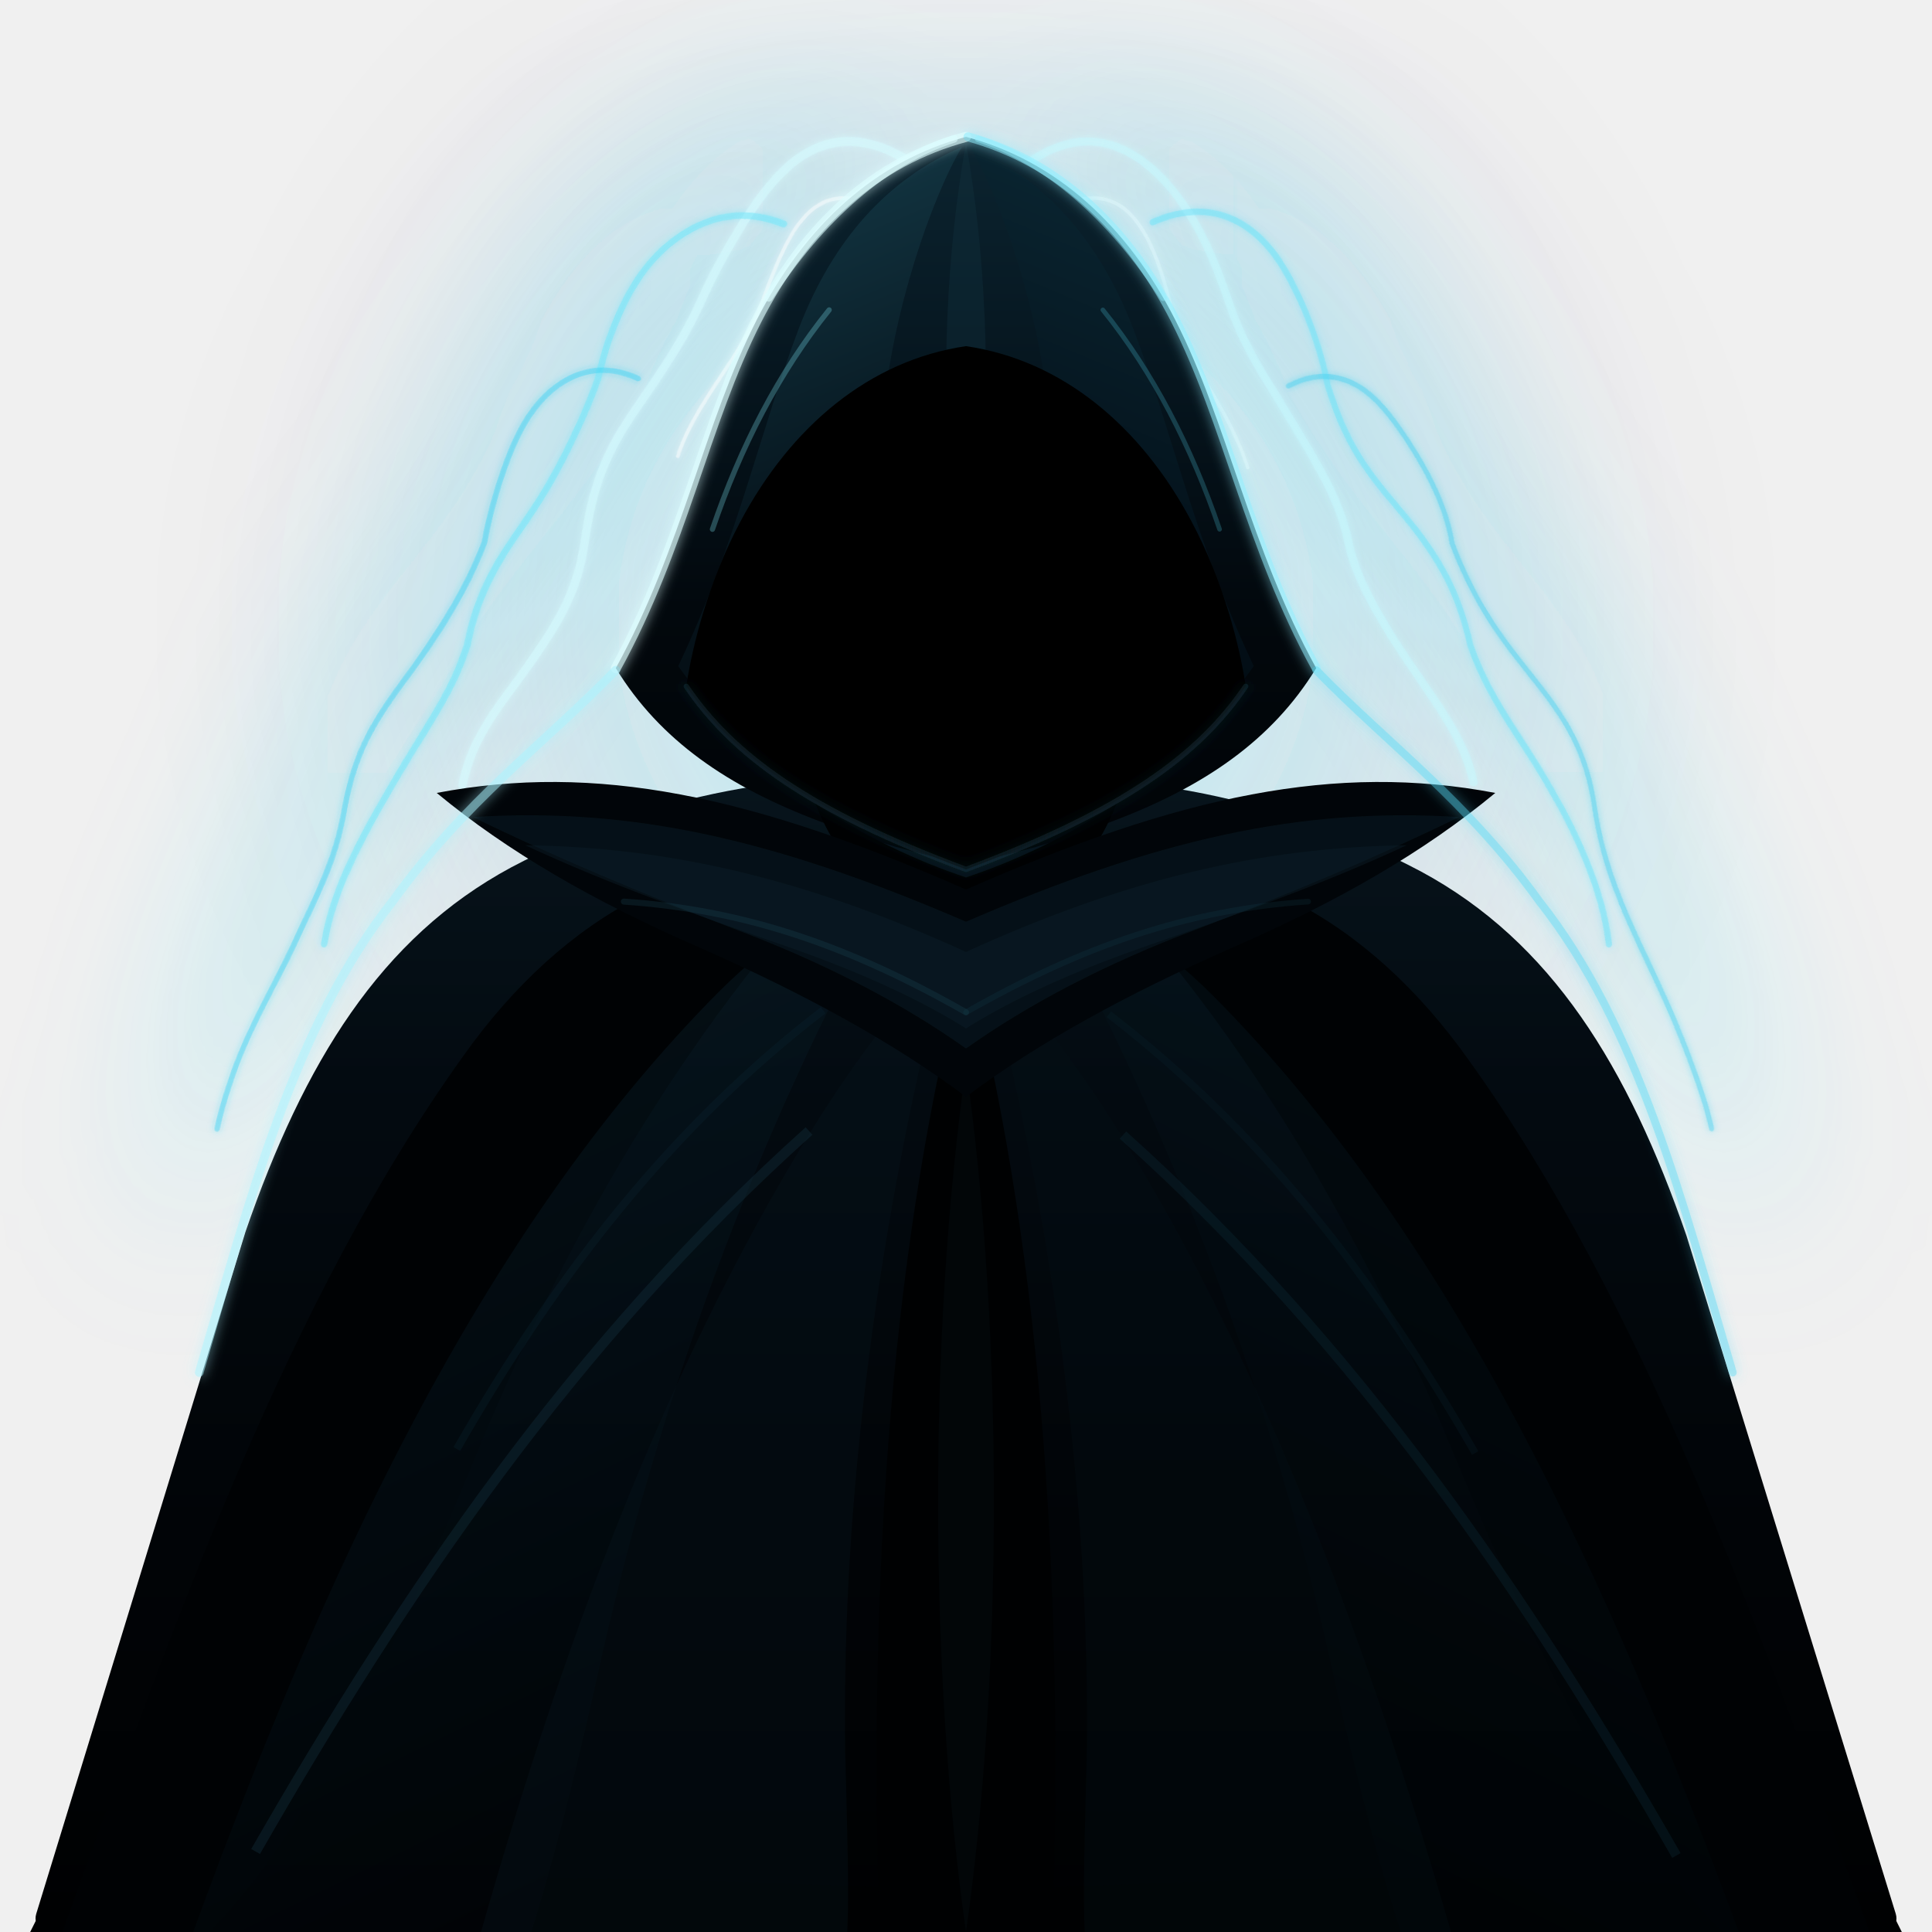
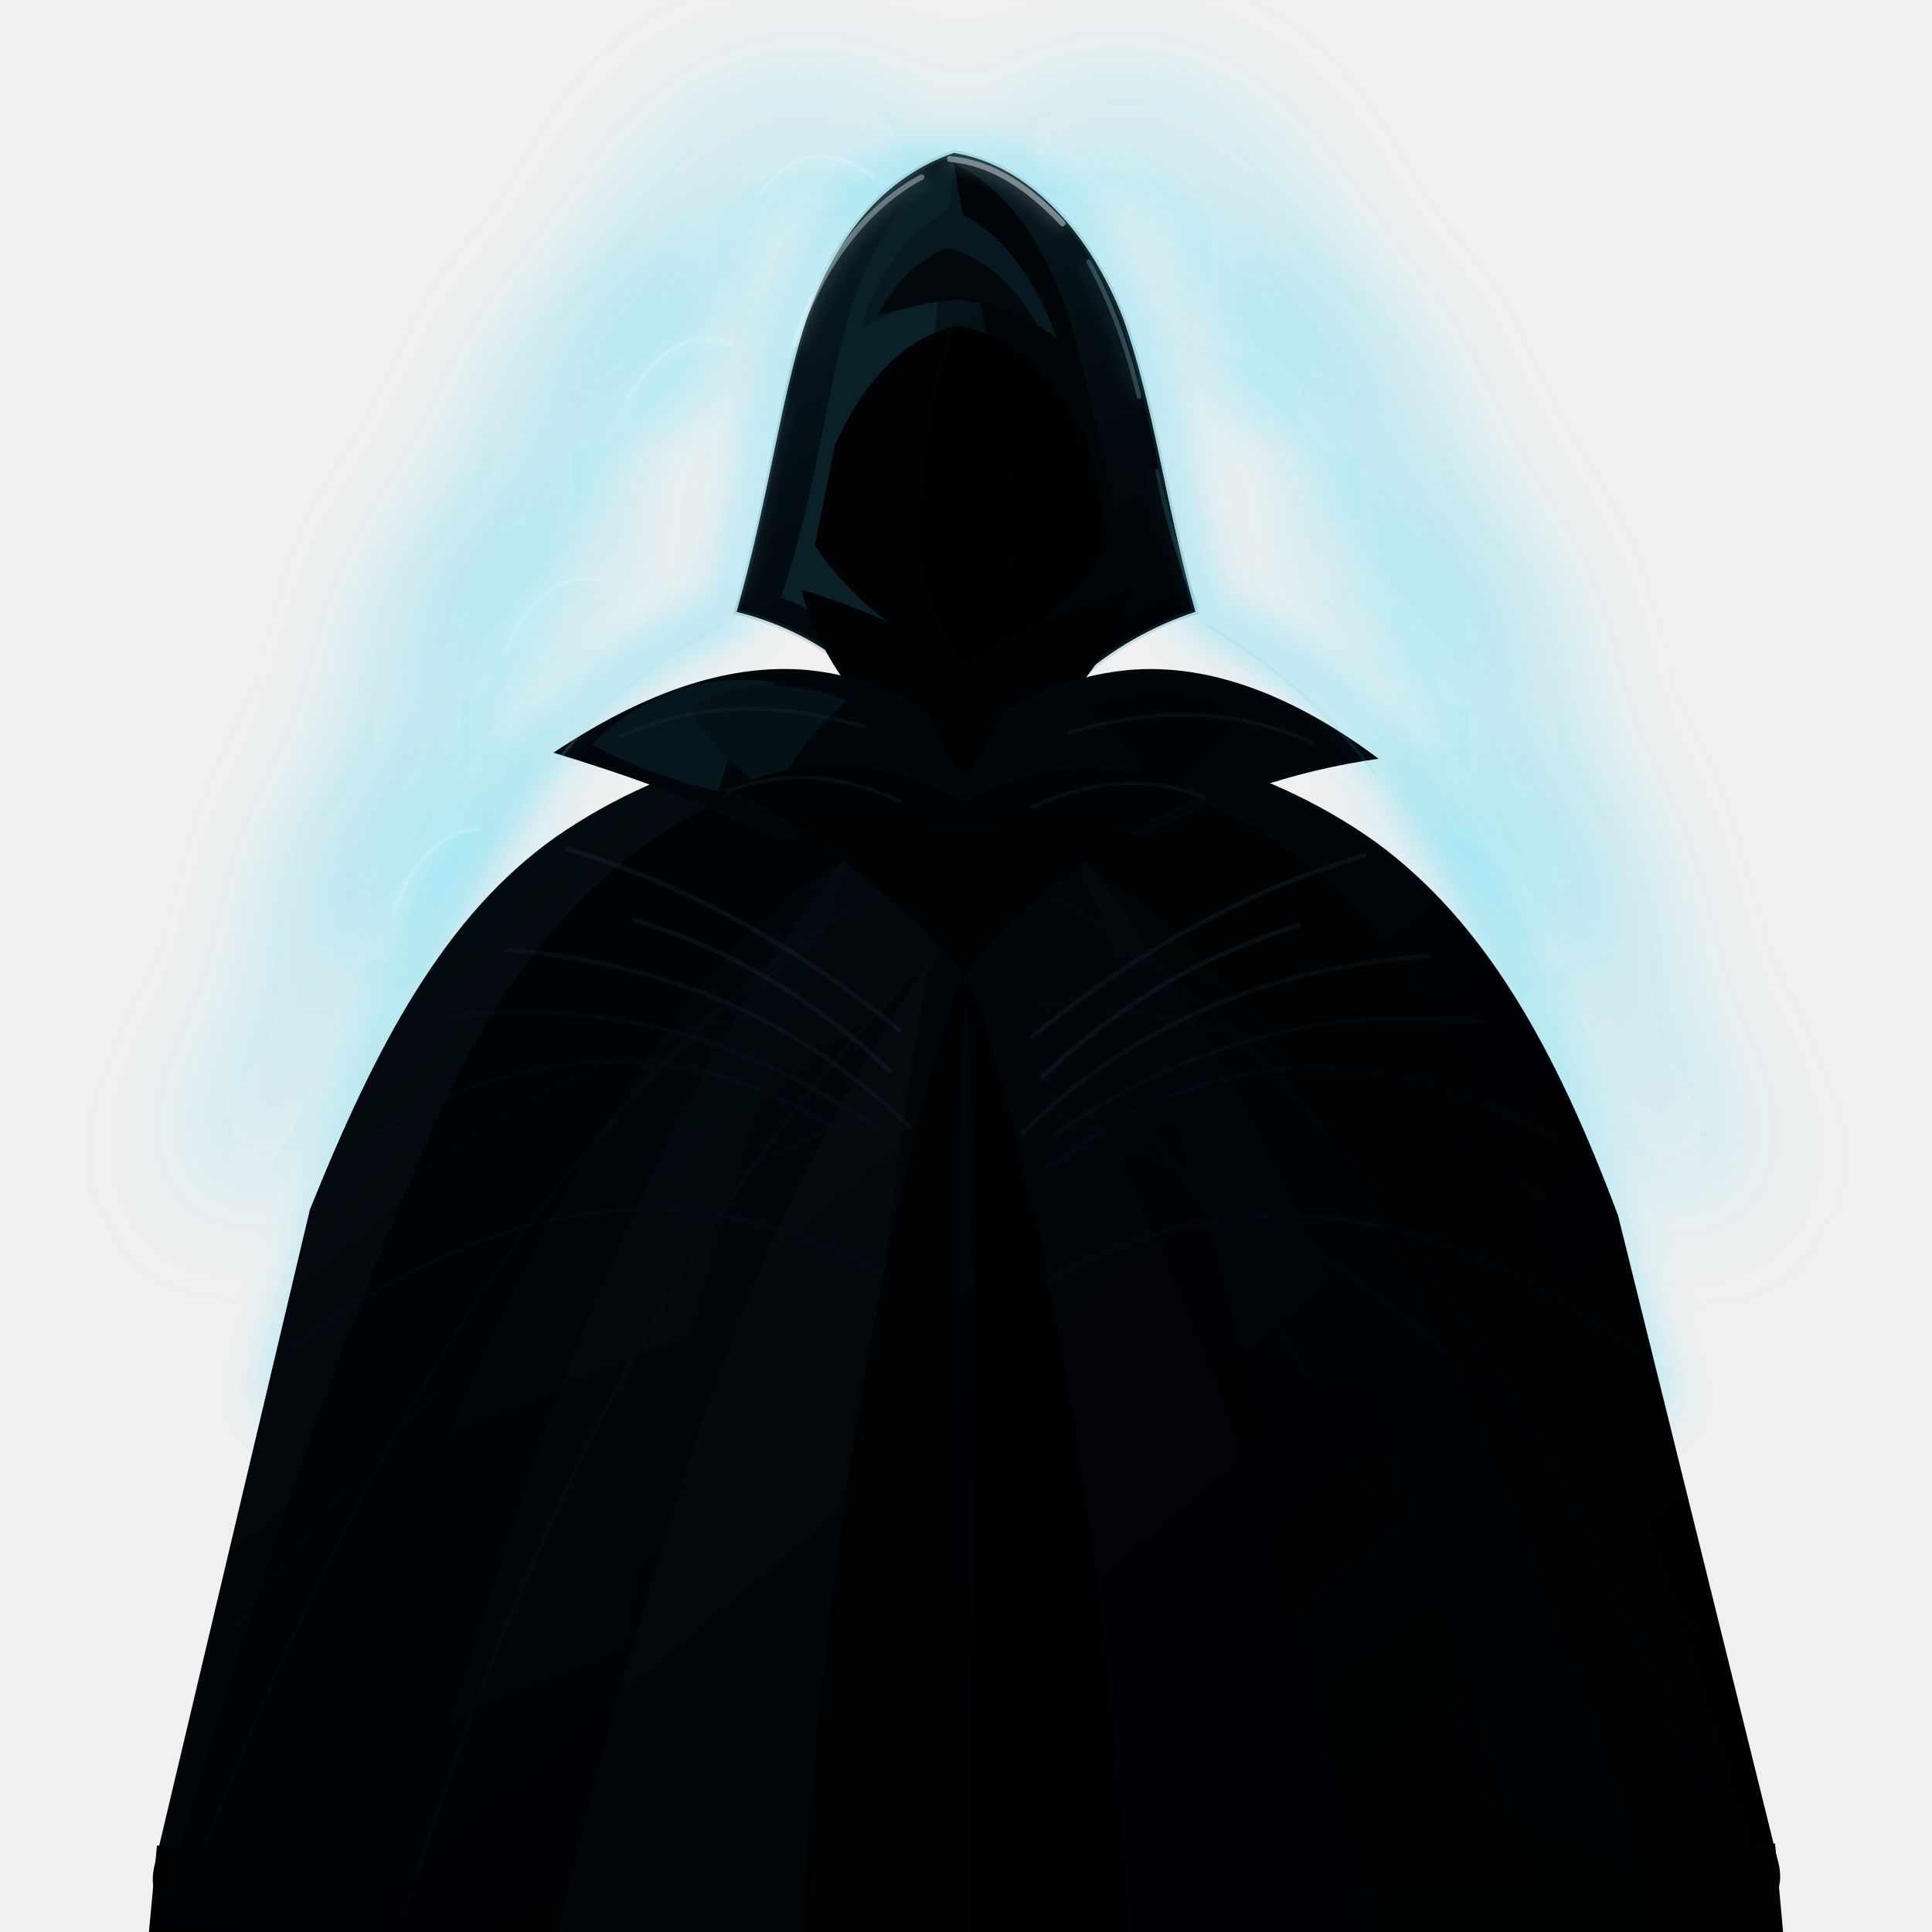
- <svg xmlns="http://www.w3.org/2000/svg" viewBox="0 0 96 96" role="img" aria-labelledby="t d" data-brand-vector-source="square-closeup-reference-v18-2">
+ <svg xmlns="http://www.w3.org/2000/svg" viewBox="0 0 96 96" role="img" aria-labelledby="t d" data-brand-vector-source="canonical-reference-v2-black-monolith-v17-0">
  <style>
- [data-brand-depth]{transform-box:fill-box;transform-origin:center;transition:transform 760ms cubic-bezier(.16,1,.3,1),opacity 520ms ease,filter 620ms ease}
- @media (hover:hover) and (pointer:fine){svg:hover [data-brand-atmosphere]{transform:translate(-.45px,-.28px) scale(1.02);opacity:1}svg:hover [data-brand-energy]{transform:translate(.5px,-.18px) scale(1.012);opacity:1}svg:hover [data-brand-figure]{transform:translate(0,-.3px) scale(1.005)}svg:hover [data-brand-hood-layers]{transform:translate(.12px,-.22px)}svg:hover [data-brand-face-depth]{transform:translate(-.1px,.14px) scale(.994)}svg:hover [data-brand-cowl]{transform:translate(.05px,.12px) scale(1.004)}svg:hover [data-brand-left-folds]{transform:translate(-.14px,.09px)}svg:hover [data-brand-right-folds]{transform:translate(.15px,.08px)}svg:hover [data-brand-rim-light]{opacity:1;filter:url(#rimGlow)}}
- @media (prefers-reduced-motion:reduce){[data-brand-depth]{transform:none!important;transition:none!important}}
+ @media (hover:hover) and (pointer:fine){
+ svg [data-brand-depth]{transform-box:fill-box;transform-origin:center;transition:transform 720ms cubic-bezier(.16,1,.3,1),opacity 720ms cubic-bezier(.16,1,.3,1)}
+ svg:hover [data-brand-atmosphere]{transform:translate(-.9px,-.5px) scale(1.02)}
+ svg:hover [data-brand-energy]{transform:translate(1.08px,.6px) rotate(.18deg)}
+ svg:hover [data-brand-figure]{transform:translate(.14px,.08px)}
+ svg:hover [data-brand-folds],svg:hover [data-brand-upper-folds],svg:hover [data-brand-epic-folds]{transform:translate(.46px,.28px)}
+ svg:hover [data-brand-hood]{transform:translate(.56px,.33px)}
+ svg:hover [data-brand-hood-layers]{transform:translate(.84px,.48px)}
+ svg:hover [data-brand-face-void],svg:hover [data-brand-face-depth]{transform:translate(-.2px,-.12px)}
+ svg:hover [data-brand-collar]{transform:translate(.68px,.4px)}
+ svg:hover [data-brand-rim-light]{transform:translate(.96px,.56px)}
+ svg:hover [data-brand-texture],svg:hover [data-brand-seams]{transform:translate(.32px,.2px)}
+ }
+ @media (prefers-reduced-motion:reduce){svg *{transition:none!important;transform:none!important}}
</style>
  <defs>
-     <linearGradient id="cloak" x1="48" y1="39" x2="48" y2="96" gradientUnits="userSpaceOnUse">
-       <stop stop-color="#07141c" />
-       <stop offset=".28" stop-color="#030a10" />
-       <stop offset=".65" stop-color="#010407" />
+     <linearGradient id="cloak" x1="22" y1="39" x2="70" y2="96" gradientUnits="userSpaceOnUse">
+       <stop stop-color="#050d12" />
+       <stop offset=".26" stop-color="#02070b" />
+       <stop offset=".58" stop-color="#010306" />
      <stop offset="1" stop-color="#000102" />
    </linearGradient>
-     <linearGradient id="hood" x1="48" y1="7" x2="48" y2="47" gradientUnits="userSpaceOnUse">
-       <stop stop-color="#0c2430" />
-       <stop offset=".22" stop-color="#071923" />
-       <stop offset=".58" stop-color="#02080d" />
+     <linearGradient id="hood" x1="40" y1="8" x2="56" y2="38" gradientUnits="userSpaceOnUse">
+       <stop stop-color="#0a2028" />
+       <stop offset=".3" stop-color="#051219" />
+       <stop offset=".62" stop-color="#01070b" />
      <stop offset="1" stop-color="#000204" />
    </linearGradient>
-     <linearGradient id="hoodL" x1="34" y1="12" x2="47" y2="43" gradientUnits="userSpaceOnUse">
-       <stop stop-color="#123441" />
-       <stop offset=".45" stop-color="#06141c" />
-       <stop offset="1" stop-color="#010407" />
-     </linearGradient>
-     <linearGradient id="hoodR" x1="62" y1="12" x2="49" y2="43" gradientUnits="userSpaceOnUse">
-       <stop stop-color="#0a2531" />
-       <stop offset=".5" stop-color="#031019" />
+     <linearGradient id="left" x1="18" y1="44" x2="38" y2="96" gradientUnits="userSpaceOnUse">
+       <stop stop-color="#06141a" />
+       <stop offset=".5" stop-color="#02080c" />
      <stop offset="1" stop-color="#000204" />
    </linearGradient>
-     <linearGradient id="foldL" x1="18" y1="45" x2="43" y2="96" gradientUnits="userSpaceOnUse">
-       <stop stop-color="#0a202b" />
-       <stop offset=".48" stop-color="#031018" />
+     <linearGradient id="right" x1="77" y1="44" x2="58" y2="96" gradientUnits="userSpaceOnUse">
+       <stop stop-color="#030d12" />
+       <stop offset=".52" stop-color="#01060a" />
      <stop offset="1" stop-color="#000204" />
    </linearGradient>
-     <linearGradient id="foldR" x1="78" y1="45" x2="53" y2="96" gradientUnits="userSpaceOnUse">
-       <stop stop-color="#071b25" />
-       <stop offset=".5" stop-color="#020b11" />
-       <stop offset="1" stop-color="#000204" />
-     </linearGradient>
-     <radialGradient id="aura" cx="48" cy="31" r="37" gradientUnits="userSpaceOnUse">
-       <stop stop-color="#7cf1ff" stop-opacity=".46" />
-       <stop offset=".32" stop-color="#24d4f5" stop-opacity=".25" />
-       <stop offset=".7" stop-color="#0878bb" stop-opacity=".1" />
-       <stop offset="1" stop-color="#001624" stop-opacity="0" />
-     </radialGradient>
-     <filter id="auraBlur" x="-80%" y="-80%" width="260%" height="260%">
-       <feGaussianBlur stdDeviation="4.1" />
+     <filter id="mist" x="-180%" y="-180%" width="460%" height="460%">
+       <feGaussianBlur stdDeviation="3.1" />
    </filter>
-     <filter id="rimGlow" x="-120%" y="-120%" width="340%" height="340%">
-       <feGaussianBlur stdDeviation=".3" result="b" />
+     <filter id="soft" x="-180%" y="-180%" width="460%" height="460%">
+       <feGaussianBlur stdDeviation="1.15" />
+     </filter>
+     <filter id="glow" x="-180%" y="-180%" width="460%" height="460%">
+       <feGaussianBlur stdDeviation=".42" result="b" />
      <feMerge>
        <feMergeNode in="b" />
        <feMergeNode in="SourceGraphic" />
      </feMerge>
    </filter>
-     <filter id="organicEnergy" x="-40%" y="-40%" width="180%" height="180%">
-       <feTurbulence data-brand-turbulence="" type="fractalNoise" baseFrequency=".045 .075" numOctaves="2" seed="11" result="noise" />
-       <feDisplacementMap data-brand-displacement="" in="SourceGraphic" in2="noise" scale="1.15" xChannelSelector="R" yChannelSelector="B" result="d" />
-       <feGaussianBlur in="d" stdDeviation=".18" result="g" />
-       <feMerge>
-         <feMergeNode in="g" />
-         <feMergeNode in="d" />
-       </feMerge>
-     </filter>
  </defs>
-   <g data-brand-atmosphere="" data-brand-depth="far" aria-hidden="true" opacity=".82">
-     <ellipse cx="48" cy="31" rx="34" ry="37" fill="url(#aura)" filter="url(#auraBlur)" />
-     <g fill="none" stroke="#22d2f5" stroke-opacity=".22" stroke-width="3" stroke-linecap="round" filter="url(#auraBlur)">
-       <path d="M44 8C38 4 34 10 32 16C29 23 25 26 22 31C18 38 14 42 12 52" />
-       <path d="M37 12C31 10 28 16 26 22C23 29 18 31 17 38C15 45 11 50 9 59" />
-       <path d="M52 8C58 4 62 10 64 16C67 23 71 26 74 31C78 38 82 42 84 52" />
-       <path d="M59 12C65 10 68 16 70 22C73 29 78 31 79 38C81 45 85 50 87 59" />
+   <g data-brand-atmosphere="" data-brand-depth="far" aria-hidden="true" fill="none" stroke-linecap="round" stroke-linejoin="round">
+     <g filter="url(#mist)" stroke="#25d2f5" stroke-opacity=".36" stroke-width="3.1">
+       <path d="M44.8 8.5C40.1 5.2 36 7 33.7 11.2C31.8 14.7 31.1 17.6 27.8 20.7" />
+       <path d="M36.8 16.1C32.3 14.1 28.8 17.7 26.9 22.1C25.2 26.2 22.6 28.7 21.2 33.1" />
+       <path d="M30.1 27.4C26 26.2 22.9 29.8 21.4 34.6C20.1 38.8 17.7 41.6 16.8 46.2" />
+       <path d="M24.7 39.5C20.9 39 18 42.6 16.7 47.2C15.7 51 13.8 54.2 12 57.3" />
+       <path d="M51.1 8.3C55.7 5.1 59.9 7 62.2 11.3C64.1 14.8 64.9 17.8 68.2 20.9" />
+       <path d="M59.1 16.2C63.6 14.2 67.2 17.9 69.1 22.4C70.8 26.5 73.4 29 74.8 33.5" />
+       <path d="M65.8 27.6C69.9 26.4 73 30 74.5 34.9C75.8 39.1 78.2 42 79.1 46.6" />
+       <path d="M71.3 39.8C75.1 39.3 78 42.9 79.3 47.5C80.3 51.3 82.2 54.5 84 57.6" />
+     </g>
+     <g filter="url(#soft)" stroke="#8cefff" stroke-opacity=".4" stroke-width=".82">
+       <path d="M43.9 9.7C40.8 7.9 38 9.5 36.3 12.5C34.8 15.2 34.2 17.7 31.9 19.8" />
+       <path d="M35.4 20.1C32.2 19 29.7 21.6 28.4 24.8C27.2 27.8 25 30.1 24.1 33.4" />
+       <path d="M28.9 32.3C25.9 31.8 23.8 34.4 22.8 37.9C22 40.8 20.3 43.4 19.6 46.6" />
+       <path d="M52 9.5C55.1 7.7 58 9.4 59.7 12.5C61.2 15.2 61.8 17.8 64.1 19.9" />
+       <path d="M60.5 20.2C63.7 19.1 66.2 21.7 67.5 25C68.7 28 70.9 30.3 71.8 33.6" />
+       <path d="M67 32.5C70 32 72.1 34.6 73.1 38.1C73.9 41 75.6 43.6 76.3 46.8" />
+     </g>
+     <g filter="url(#soft)" stroke="#57ddfa" stroke-opacity=".5" stroke-width="1.7">
+       <path d="M46.7 8.1C41 8.5 38.8 17.2 36.4 30.5C29.9 33.1 25.5 37.8 22.5 44.2C18.7 52.3 16.3 61 13.9 69.5" />
+       <path d="M48.2 8.1C54.2 8.7 57.2 17.3 59.6 30.5C66 33.2 70.4 38 73.4 44.4C77.2 52.5 79.6 61.2 82.1 69.8" />
    </g>
  </g>
-   <g data-brand-energy="" data-brand-depth="near-light" aria-hidden="true" fill="none" stroke-linecap="round" stroke-linejoin="round" opacity=".8" filter="url(#organicEnergy)">
-     <path d="M45 8C40 5 37 10 35 15C33 20 30 22 29 27C28 32 24 34 23 39" stroke="#d6fbff" stroke-opacity=".72" stroke-width=".42" />
-     <path d="M39 11C34 9 31 14 30 19C28 25 24 27 23 32C21 38 17 41 16 47" stroke="#67e7fb" stroke-opacity=".58" stroke-width=".32" />
-     <path d="M32 19C28 17 25 22 24 27C22 32 18 35 17 40C16 46 12 50 11 56" stroke="#23cef3" stroke-opacity=".46" stroke-width=".27" />
-     <path d="M51 8C56 5 59 10 61 15C63 20 66 22 67 27C68 32 72 34 73 39" stroke="#c7f9ff" stroke-opacity=".65" stroke-width=".39" />
-     <path d="M57 11C62 9 65 14 66 19C68 25 72 27 73 32C75 38 79 41 80 47" stroke="#5fe2fa" stroke-opacity=".53" stroke-width=".3" />
-     <path d="M64 19C68 17 71 22 72 27C74 32 78 35 79 40C80 46 84 50 85 56" stroke="#1fcaf1" stroke-opacity=".42" stroke-width=".25" />
-     <path d="M43 10C40 9 39 12 38 15C37 18 35 20 34 23" stroke="#ffffff" stroke-opacity=".64" stroke-width=".18" />
-     <path d="M53 10C56 9 57 12 58 15C59 18 61 20 62 23" stroke="#e6fdff" stroke-opacity=".54" stroke-width=".17" />
+   <g data-brand-energy="" data-brand-depth="near-light" aria-hidden="true" fill="none" stroke-linecap="round" stroke-linejoin="round" filter="url(#glow)">
+     <path d="M43.4 8.8C41.1 7.1 39.3 7.6 37.8 9.6M36.4 17.1C34.1 16.3 32.4 17.7 31.2 19.8M29.7 28.8C27.5 28.5 26 30.2 25.1 32.5M23.8 41.2C21.8 41.3 20.4 43 19.6 45.3" stroke="#e8fdff" stroke-opacity=".24" stroke-width=".2" />
+     <path d="M52.5 8.7C54.8 7 56.7 7.5 58.2 9.6M59.5 17.2C61.8 16.4 63.5 17.8 64.7 19.9M66.2 29C68.4 28.7 69.9 30.4 70.8 32.7M72.1 41.4C74.1 41.5 75.5 43.2 76.3 45.5" stroke="#b9f5ff" stroke-opacity=".18" stroke-width=".18" />
  </g>
  <g data-brand-figure="" data-brand-depth="base">
-     <path data-brand-cloak="" d="M48 38.8C39.8 38 32.2 39.5 25.4 43.1C18.9 46.6 15.1 52.8 12.2 61.2L1.8 95.1C1.4 96.5 4.6 96 8.2 96H87.8C91.4 96 94.6 96.5 94.2 95.1L83.8 61.4C80.9 53 77.1 46.8 70.6 43.3C63.8 39.7 56.2 38.1 48 38.8Z" fill="url(#cloak)" />
-     <path d="M2.3 94.4C17.6 92.8 32.8 93.2 48 94C63.2 93.2 78.4 92.8 93.7 94.4L94.5 96H1.5Z" fill="#000102" />
-     <g data-brand-left-folds="" data-brand-folds="" data-brand-depth="mid">
-       <path d="M3.1 96C8.7 80.4 14.4 64.5 23 52.5C28.1 45.3 34.8 41.9 42.3 42.5C34.8 50.2 28.5 60.5 23.7 72.2C19.5 82.4 15.1 91.3 10.4 96Z" fill="#000204" />
-       <path d="M9.6 96C16 78.5 23.7 61.4 35.7 49.3C38.5 46.5 41.4 44.7 44.4 44C37.4 56.5 32.6 70.1 29.7 83.2C28.5 88.6 27.4 92.8 26.4 96Z" fill="url(#foldL)" opacity=".5" />
-       <path d="M23.9 96C27.8 82.3 32.9 68.2 40.3 56.2C42.6 52.5 44.8 49.7 47.1 47.2C43.7 60.3 41.8 74.3 42 87.1C42.1 91.1 42.2 94 42.1 96Z" fill="#07151d" opacity=".34" />
-       <path d="M12.7 92C20.1 79.1 28.5 66.7 40.2 56.2" fill="none" stroke="#153745" stroke-opacity=".34" stroke-width=".5" />
-       <path d="M22.7 72C27.8 63.1 33.5 55.9 40.9 50.2" fill="none" stroke="#0b2632" stroke-opacity=".31" stroke-width=".38" />
+     <path data-brand-cloak="" d="M48 36.5C40.4 35.9 33.2 37.7 27.6 41.6C22.1 45.5 18.7 51.9 15.4 60.1L7.7 92.6C7.1 94.9 9 95.8 12.6 95.9C23.2 96.1 34.4 96 42.9 95.8C45.8 95.7 47.3 95 48 93.8C48.8 95 50.3 95.7 53.3 95.8C62.1 96 73.4 96.1 83.9 95.8C87.3 95.6 89 94.6 88.3 92.3L80.4 60.4C77.3 52.1 73.8 45.8 68.3 41.8C62.8 37.9 55.6 36 48 36.5Z" fill="url(#cloak)" />
+     <path d="M7.8 91.7C20.1 93.8 33.5 94.5 48 94.1C62.6 94.5 76 93.8 88.2 91.6L88.6 96H7.4Z" fill="#000204" />
+     <g data-brand-folds="" data-brand-depth="mid">
+       <path d="M7.8 95.9C11.7 82.1 16 68.6 21.6 55.9C25.1 48 29.5 43 35 40.2C38 38.7 40.6 39.2 42.8 41.5C34.8 51.6 28.9 64.5 24.8 78.1C22.7 85 20.6 90.9 18.5 96Z" fill="#000306" />
+       <path d="M13.6 96C18.2 80.5 23.9 64.8 32.2 52.5C35.6 47.5 38.8 44.4 42.4 42.6C36.8 55.7 33 69.4 30.8 83C29.8 88.7 29 93 28.5 96Z" fill="url(#left)" opacity=".28" />
+       <path d="M27.7 96C31.1 82.8 34.6 68.6 40.7 56.9C42.7 53.1 44.5 50.2 46.2 47.7C43.8 60.5 42.8 73.6 43.1 85.9C43.2 90.3 43.2 93.6 43.1 96Z" fill="#07151b" opacity=".18" />
+       <path d="M39.9 96C40.5 83.9 42.3 69.5 45.2 57.5C46.1 53.7 47 50.5 48 48.1C47.3 61.1 47.4 75.6 48 88.7V96Z" fill="#000204" />
+       <path d="M88.2 95.9C84.3 82.3 80 68.8 74.4 56.2C70.9 48.2 66.5 43.2 61 40.4C58 38.9 55.4 39.4 53.2 41.7C61.2 51.8 67.1 64.7 71.2 78.3C73.3 85.2 75.4 91 77.5 96Z" fill="#000204" />
+       <path d="M82.4 96C77.8 80.8 72.1 65.1 63.8 52.8C60.4 47.8 57.2 44.7 53.6 42.9C59.2 56 63 69.7 65.2 83.3C66.2 89 67 93.1 67.5 96Z" fill="url(#right)" opacity=".23" />
+       <path d="M68.3 96C64.9 83.1 61.4 68.9 55.3 57.2C53.3 53.4 51.5 50.5 49.8 48C52.2 60.8 53.2 73.9 52.9 86.2C52.8 90.6 52.8 93.7 52.9 96Z" fill="#02080c" opacity=".3" />
+       <path d="M56.1 96C55.5 84.2 53.7 69.8 50.8 57.8C49.9 54 49 50.8 48 48.4C48.7 61.4 48.6 75.9 48 89V96Z" fill="#000102" />
    </g>
-     <g data-brand-right-folds="" data-brand-depth="mid">
-       <path d="M92.9 96C87.3 80.6 81.6 64.7 73 52.7C67.9 45.5 61.2 42.1 53.7 42.7C61.2 50.4 67.5 60.7 72.3 72.4C76.5 82.6 80.9 91.4 85.6 96Z" fill="#000204" />
-       <path d="M86.4 96C80 78.7 72.3 61.6 60.3 49.5C57.5 46.7 54.6 44.9 51.6 44.2C58.6 56.7 63.4 70.3 66.3 83.4C67.5 88.8 68.6 92.9 69.6 96Z" fill="url(#foldR)" opacity=".45" />
-       <path d="M72.1 96C68.2 82.5 63.1 68.4 55.7 56.4C53.4 52.7 51.2 49.9 48.9 47.4C52.3 60.5 54.2 74.5 54 87.3C53.9 91.3 53.8 94.1 53.9 96Z" fill="#041017" opacity=".32" />
-       <path d="M83.3 92.2C75.9 79.3 67.5 66.9 55.8 56.4" fill="none" stroke="#102f3d" stroke-opacity=".31" stroke-width=".48" />
-       <path d="M73.3 72.2C68.2 63.3 62.5 56.1 55.1 50.4" fill="none" stroke="#08232e" stroke-opacity=".28" stroke-width=".36" />
+     <path data-brand-hood="" data-brand-depth="mid" d="M47.4 7.6C43.9 8.8 41.5 11.8 40.1 15.8C38.8 19.7 38.2 24.8 36.6 30.4C39 31 41.1 32.1 42.9 33.8C44.8 35.6 46.5 36.5 48 36.8C49.8 36.4 51.6 35.5 53.5 33.8C55.3 32.2 57.3 31.1 59.4 30.4C57.9 25 57.3 20 55.8 15.8C54.2 11.7 51.2 8.2 47.4 7.6Z" fill="url(#hood)" stroke="#397a89" stroke-opacity=".18" stroke-width=".28" />
+     <g data-brand-hood-layers="" data-brand-depth="near">
+       <path d="M47.4 8.1C44.8 9.6 43 12.5 42 16.3C40.9 20.5 40.4 25.1 38.8 29.7C41 30.5 43 31.9 45.7 34.7C45.1 29.8 45.3 24.8 46 20C46.5 16 47.1 11.2 47.4 8.1Z" fill="#0a2028" />
+       <path d="M47.4 8.1C50.2 9.5 52.2 12.5 53.3 16.4C54.5 20.5 55 25 56.6 29.7C54.5 30.6 52.4 32 49.7 34.8C50.4 29.7 50.2 24.7 49.5 19.8C49 15.8 47.8 10.9 47.4 8.1Z" fill="#000508" />
+       <path d="M47.2 10.4C45.1 11.5 43.6 13.6 42.8 16.3C44.3 15.5 45.8 15 47.4 14.7C49.3 14.9 50.9 15.6 52.5 16.8C51.5 13.9 49.7 11.3 47.2 10.4Z" fill="#061820" />
+       <path d="M47.1 12.3C45.6 12.9 44.4 14.1 43.6 15.7C44.9 15.3 46.2 15 47.5 14.9C49 15 50.3 15.4 51.5 16.1C50.6 14.4 49.1 12.9 47.1 12.3Z" fill="#01070b" />
    </g>
-     <g data-brand-central-folds="" data-brand-epic-folds="" data-brand-depth="mid-near">
-       <path d="M48 47.5C44.4 61.2 43.1 77.8 43.7 96H52.3C52.9 77.9 51.6 61.3 48 47.5Z" fill="#000102" />
-       <path d="M48 53C46.1 66.5 46.2 83.4 48 96C49.8 83.4 49.9 66.5 48 53Z" fill="#07151c" opacity=".22" />
+     <path data-brand-face-void="" data-brand-depth="deep" d="M47.5 16.2C44.8 16.8 42.8 19.2 41.5 22.1L40.5 27.1C42 29.4 44.5 31.6 47.9 33.1C51.3 31.6 53.8 29.3 55.1 27L54 22C52.7 19.1 50.3 16.5 47.5 16.2Z" fill="#000" />
+     <g data-brand-face-depth="" data-brand-depth="deep">
+       <path d="M47.5 16.2C44.8 16.8 42.8 19.2 41.5 22.1L40.5 27.1C42 29.4 44.5 31.6 47.9 33.1C46.2 30.4 45.5 27.8 45.8 25C46 21.7 46.6 18.7 47.5 16.2Z" fill="#010305" />
+       <path d="M47.5 16.2C50.3 16.5 52.7 19.1 54 22L55.1 27C53.8 29.3 51.3 31.6 47.9 33.1C49.7 30.4 50.5 27.7 50.2 24.8C49.9 21.6 49 18.7 47.5 16.2Z" fill="#000102" />
    </g>
-     <g data-brand-hood-layers="" data-brand-depth="near">
-       <path data-brand-hood="" d="M48 6.8C43.5 8 40 11.2 37.6 15.9C35 21 33.9 27.2 30.6 33.2C32.8 36.8 36.2 39.1 40.7 40.8C43.3 41.8 45.8 42.5 48 42.9C50.2 42.5 52.7 41.8 55.3 40.8C59.8 39.1 63.2 36.8 65.4 33.2C62.1 27.2 61 21 58.4 15.9C56 11.2 52.5 8 48 6.8Z" fill="url(#hood)" />
-       <path d="M47.8 7.3C44.1 8.9 41.4 11.9 39.7 16.3C37.8 21.3 36.6 27 33.7 33.1C35.6 35.8 38.1 37.8 41.5 39.4C43.1 40.2 44.6 40.8 46 41.4C44 34.2 43.4 27.1 43.9 20.6C44.3 15.6 46.3 9.8 47.8 7.3Z" fill="url(#hoodL)" />
-       <path d="M48.2 7.3C51.9 8.9 54.6 11.9 56.3 16.3C58.2 21.3 59.4 27 62.3 33.1C60.4 35.8 57.9 37.8 54.5 39.4C52.9 40.2 51.4 40.8 50 41.4C52 34.2 52.6 27.1 52.1 20.6C51.7 15.6 49.7 9.8 48.2 7.3Z" fill="url(#hoodR)" />
-       <path d="M48 7.1C47 12.7 46.8 18.8 47.2 24.5C47.5 30.1 47.7 35.7 48 41.6C48.3 35.7 48.5 30.1 48.8 24.5C49.2 18.8 49 12.7 48 7.1Z" fill="#123542" opacity=".32" />
-       <path data-brand-face-depth="" data-brand-face-void="" d="M48 17.2C43.2 17.9 39.3 21.2 36.8 25.9C35.2 28.9 34.4 32.1 34.1 34.1C36.4 37.5 40.2 40.3 48 43.2C55.8 40.3 59.6 37.5 61.9 34.1C61.6 32.1 60.8 28.9 59.2 25.9C56.7 21.2 52.8 17.9 48 17.2Z" fill="#000" />
-       <path data-brand-neck-shadow="" d="M40.5 39.9C43 41.6 45.6 42.8 48 43.6C50.4 42.8 53 41.6 55.5 39.9C54.2 43.2 51.8 45.5 48 47.2C44.2 45.5 41.8 43.2 40.5 39.9Z" fill="#000102" />
+     <path data-brand-neck-shadow="" d="M39.8 29.3C42.5 30.1 45.2 31.2 47.8 33.1C50.5 31.3 53.3 30.1 56.2 29.3C55.3 32.3 53.5 34.7 51 36.5C49.6 37.5 48.6 38.6 47.8 40C47 38.7 46 37.5 44.7 36.6C42.3 34.8 40.7 32.4 39.8 29.3Z" fill="#000204" />
+     <g data-brand-collar="" data-brand-depth="near">
+       <path d="M27.5 37.4C31.7 34.6 36 32.9 40.2 33.3C43.1 33.6 45.7 34.8 47.9 36.7C50.3 34.8 53 33.6 56 33.3C60.2 32.9 64.5 34.7 68.5 37.7C64.3 38.3 60.5 39.6 56.9 41.6C53.5 40.9 50.5 40.8 47.9 41.4C45.1 40.8 42 41 38.7 41.8C34.9 39.8 31.1 38.5 27.5 37.4Z" fill="#01060a" />
+       <path d="M29.4 37C31.9 34.5 35 33.4 38.5 33.9C37.2 35.5 36.2 37.3 35.7 39.3C33.4 38.8 31.3 38 29.4 37Z" fill="#06161d" />
+       <path d="M34.2 35.3C36.4 33.8 39.1 33.7 42.1 34.8C40.6 36.1 39.3 37.7 38.4 39.6C36.7 38.3 35.3 36.9 34.2 35.3Z" fill="#041117" />
+       <path d="M66.6 37.3C64.1 34.8 61 33.7 57.5 34.2C58.8 35.8 59.8 37.6 60.3 39.6C62.6 39.1 64.7 38.3 66.6 37.3Z" fill="#01060a" />
+       <path d="M61.8 35.6C59.6 34.1 56.9 34 53.9 35.1C55.4 36.4 56.7 38 57.6 39.9C59.3 38.6 60.7 37.2 61.8 35.6Z" fill="#000407" />
+       <path d="M36.3 39.2C40.2 37.4 44.1 37.7 47.9 39.9C51.7 37.8 55.7 37.6 59.7 39.5C56.9 40.8 54.3 42.4 51.8 44.5C50.4 45.6 49.1 47 47.9 48.4C46.7 46.9 45.4 45.6 44 44.5C41.6 42.4 39 40.6 36.3 39.2Z" fill="#000306" />
+       <path d="M39.4 41C42.2 39.9 45 40.1 47.9 41.4C50.8 40.2 53.7 40 56.6 41.2C54.5 42.3 52.5 43.7 50.6 45.3C49.5 46.2 48.6 47.2 47.9 48.2C47.1 47.2 46.2 46.2 45.2 45.3C43.3 43.7 41.4 42.2 39.4 41Z" fill="#000204" />
+       <path data-brand-throat="" d="M45.4 32.2C46.3 33 47.2 34 47.9 35.2C48.7 34 49.6 33 50.6 32.2C50.3 34.7 49.4 36.8 47.9 38.6C46.5 36.8 45.7 34.7 45.4 32.2Z" fill="#000204" />
+       <path d="M30.8 36.6C34.8 34.8 38.8 34.9 42.9 36.1M65.2 36.9C61.2 35.1 57.2 35.2 53.1 36.4M36.2 39.3C39.1 38.2 41.9 38.5 44.7 39.8M59.8 39.6C56.9 38.5 54.1 38.8 51.3 40.1" fill="none" stroke="#8abcc5" stroke-opacity=".055" stroke-width=".18" stroke-linecap="round" />
    </g>
-     <g data-brand-cowl="" data-brand-collar="" data-brand-depth="near">
-       <path d="M21.7 39.4C29.6 37.9 37.3 39.5 48 44.2C58.7 39.5 66.4 37.9 74.3 39.4C70.8 42.3 66.5 44.8 61.2 47.1C56 49.4 51.6 51.8 48 54.5C44.4 51.8 40 49.4 34.8 47.1C29.5 44.8 25.2 42.3 21.7 39.4Z" fill="#010509" />
-       <path d="M23.5 40.6C31.4 40.1 38.5 41.7 48 45.8C57.5 41.7 64.6 40.1 72.5 40.6C68.4 42.6 64.1 44.4 59.4 46.2C54.9 47.9 51.1 49.9 48 52.1C44.9 49.9 41.1 47.9 36.6 46.2C31.9 44.4 27.6 42.6 23.5 40.6Z" fill="#07161e" opacity=".7" />
-       <path d="M26.1 42C33.4 42.1 40.1 43.7 48 47.3C55.9 43.7 62.6 42.1 69.9 42C65.6 44 61.3 45.5 56.7 47.1C53.3 48.3 50.4 49.6 48 51.1C45.6 49.6 42.7 48.3 39.3 47.1C34.7 45.5 30.4 44 26.1 42Z" fill="#0b202a" opacity=".42" />
+     <g data-brand-upper-folds="" data-brand-depth="mid" fill="none" stroke-linecap="round">
+       <path d="M28.2 42.2C33.9 43.9 39.3 46.8 44.7 51.2M31.5 45.7C36.4 47.2 40.5 49.7 44.2 53.2M67.8 42.5C62.1 44.2 56.7 47.1 51.3 51.5M64.5 46C59.6 47.5 55.5 50 51.8 53.5" stroke="#5c8e98" stroke-opacity=".09" stroke-width=".23" />
+       <path d="M22.4 50.5C30.1 49.6 37.2 51.6 43.6 56.1M73.6 50.8C65.9 49.9 58.8 51.9 52.4 56.4" stroke="#345f68" stroke-opacity=".06" stroke-width=".21" />
    </g>
-     <g data-brand-texture="" data-brand-seams="" data-brand-depth="near" fill="none" stroke-linecap="round">
-       <path d="M38.2 14.8C40.8 10.8 44 8 47.4 6.9" stroke="#d8fbff" stroke-opacity=".58" stroke-width=".38" />
-       <path d="M57.8 14.8C55.2 10.8 52 8 48.6 6.9" stroke="#8cecff" stroke-opacity=".42" stroke-width=".32" />
-       <path d="M35.4 26.3C36.8 22.2 38.7 18.5 41.2 15.4" stroke="#78dce9" stroke-opacity=".3" stroke-width=".26" />
-       <path d="M60.6 26.3C59.2 22.2 57.3 18.5 54.8 15.4" stroke="#4fc7dc" stroke-opacity=".25" stroke-width=".23" />
-       <path d="M31 44.8C37 45.2 42.2 47 48 50.3" stroke="#1f5262" stroke-opacity=".24" stroke-width=".3" />
-       <path d="M65 44.8C59 45.2 53.8 47 48 50.3" stroke="#174554" stroke-opacity=".21" stroke-width=".28" />
+     <g data-brand-epic-folds="" data-brand-depth="mid" fill="none" stroke-linecap="round">
+       <path d="M18.8 56.2C27.8 51.1 36.2 51.7 43.8 57.7M14.5 67C25.2 58.9 35.1 58.2 44.2 63.5M77.2 56.5C68.2 51.4 59.8 52 52.2 58M81.5 67.3C70.8 59.2 60.9 58.5 51.8 63.8" stroke="#315f69" stroke-opacity=".04" stroke-width=".2" />
+       <path d="M25.1 47.2C33.1 47.8 39.8 50.7 45.2 56M70.9 47.5C62.9 48.1 56.2 51 50.8 56.3" stroke="#7daeb7" stroke-opacity=".055" stroke-width=".22" />
    </g>
-     <g data-brand-rim-light="" data-brand-depth="front-light" aria-hidden="true" fill="none" stroke-linecap="round" stroke-linejoin="round" opacity=".86" filter="url(#rimGlow)">
-       <path d="M48 6.8C43.5 8 40 11.2 37.6 15.9C35 21 33.9 27.2 30.6 33.2" stroke="#ddfdff" stroke-opacity=".78" stroke-width=".5" />
-       <path d="M48.1 6.8C52.5 8 56 11.2 58.4 15.9C61 21 62.1 27.2 65.4 33.2" stroke="#92efff" stroke-opacity=".64" stroke-width=".45" />
-       <path d="M30.6 33.3C27 37 23.1 39.8 19.5 44.8C14.6 51 12.4 59.7 9.9 68.2" stroke="#a9f4ff" stroke-opacity=".59" stroke-width=".43" />
-       <path d="M65.4 33.3C69 37 72.9 39.8 76.5 44.8C81.4 51 83.6 59.7 86.1 68.2" stroke="#55d9f4" stroke-opacity=".48" stroke-width=".39" />
-       <path d="M34.1 34.1C36.4 37.5 40.2 40.3 48 43.2C55.8 40.3 59.6 37.5 61.9 34.1" stroke="#254f5c" stroke-opacity=".32" stroke-width=".26" />
+     <g data-brand-texture="" data-brand-depth="mid" fill="none" stroke-linecap="round">
+       <path d="M10.2 91.7C16.8 74.5 25.2 60 35.1 50.8C38.2 47.9 41.1 45.7 43.8 44.3M20 95.4C24.5 80.8 30.4 67.2 38.8 56.1C41 53.2 42.9 51 44.7 49.1" stroke="#5d9ca8" stroke-opacity=".02" stroke-width=".19" />
+       <path d="M85.8 91.8C79.2 74.7 70.8 60.2 60.9 51C57.8 48.1 54.9 45.9 52.2 44.5M76 95.5C71.5 80.9 65.6 67.4 57.2 56.3C55 53.4 53.1 51.2 51.3 49.3" stroke="#315f69" stroke-opacity=".014" stroke-width=".18" />
+     </g>
+     <g data-brand-rim-light="" data-brand-depth="near-light" fill="none" stroke-linecap="round" filter="url(#glow)">
+       <path d="M36.7 29.5C37.6 26 38.1 22.8 38.8 20" stroke="#bdeffc" stroke-opacity=".26" stroke-width=".24" />
+       <path d="M39.5 17.1C40.7 13.3 43.1 10.2 45.8 8.8" stroke="#e8fdff" stroke-opacity=".36" stroke-width=".27" />
+       <path d="M47.2 7.9C49.4 8.1 51.2 9.4 52.8 11.1" stroke="#f5ffff" stroke-opacity=".42" stroke-width=".29" />
+       <path d="M54.1 13C55.2 15 56 17.2 56.6 19.7" stroke="#9ce9f7" stroke-opacity=".24" stroke-width=".23" />
+       <path d="M57.5 23.4C58 25.9 58.7 28.2 59.5 30.2" stroke="#56cce3" stroke-opacity=".17" stroke-width=".2" />
+       <path d="M35.7 31.1C32.5 32.8 29.7 35.2 27.3 38.3" stroke="#8ee0f0" stroke-opacity=".16" stroke-width=".16" />
+       <path d="M60 31.1C63.2 32.9 66 35.4 68.4 38.5" stroke="#45bfd8" stroke-opacity=".12" stroke-width=".15" />
+     </g>
+     <g data-brand-seams="" data-brand-depth="mid" fill="none" stroke="#5d9ca8" stroke-opacity=".012" stroke-width=".17" stroke-linecap="round">
+       <path d="M15.8 62.4C24.4 54.6 34 49.7 43.9 49.8M80.2 62.6C71.6 54.8 62 49.9 52.1 50M11.7 80.8C21.4 67.6 32.4 59.1 44.8 54.7M84.3 81C74.6 67.8 63.6 59.3 51.2 54.9" />
    </g>
  </g>
</svg>
